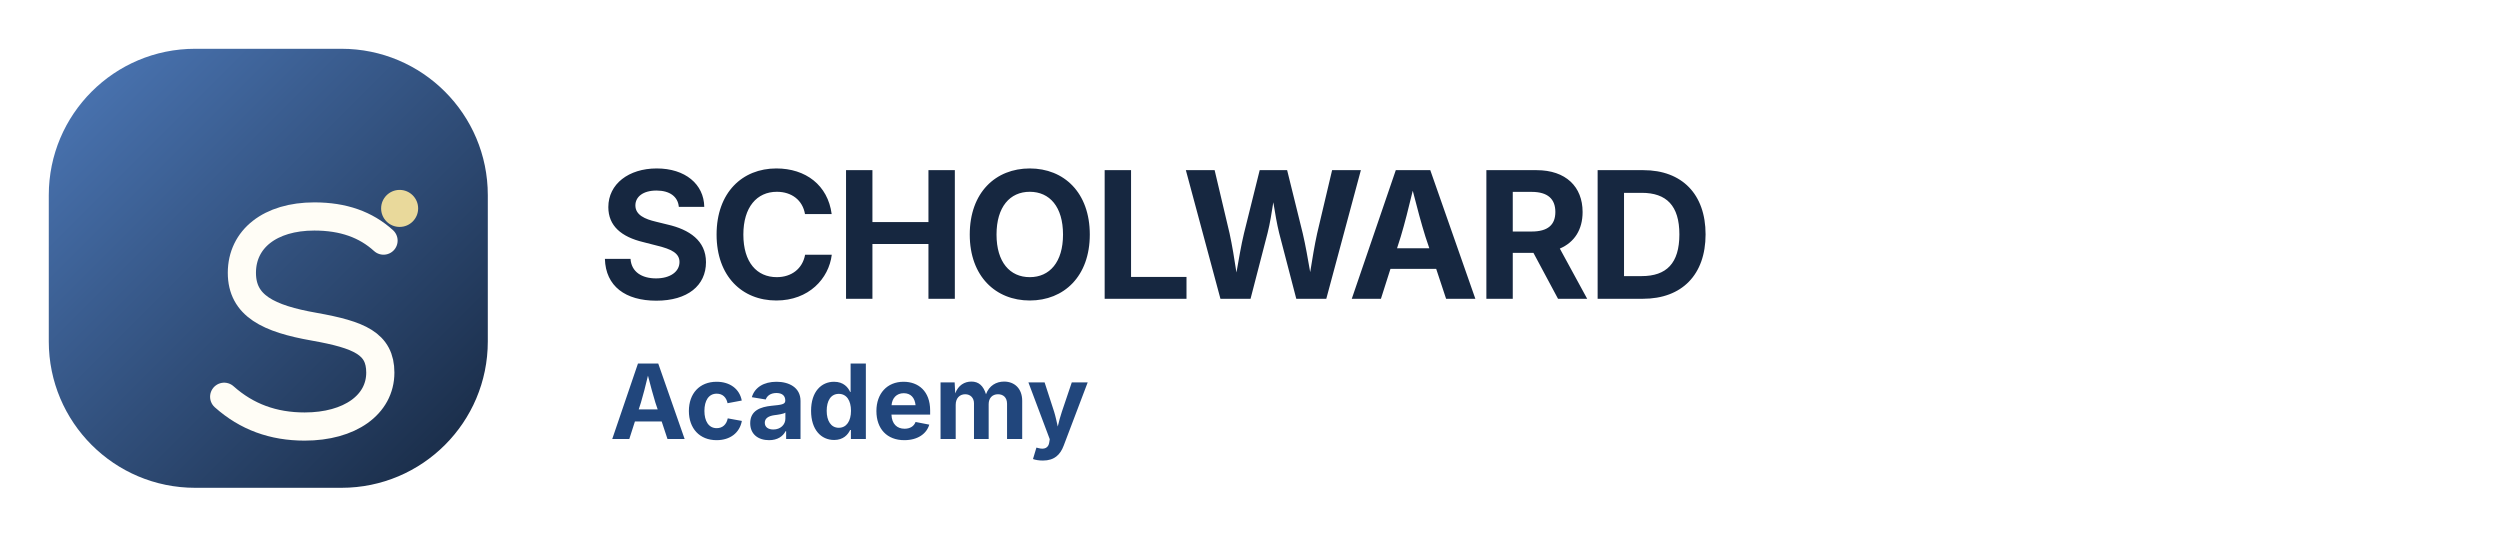
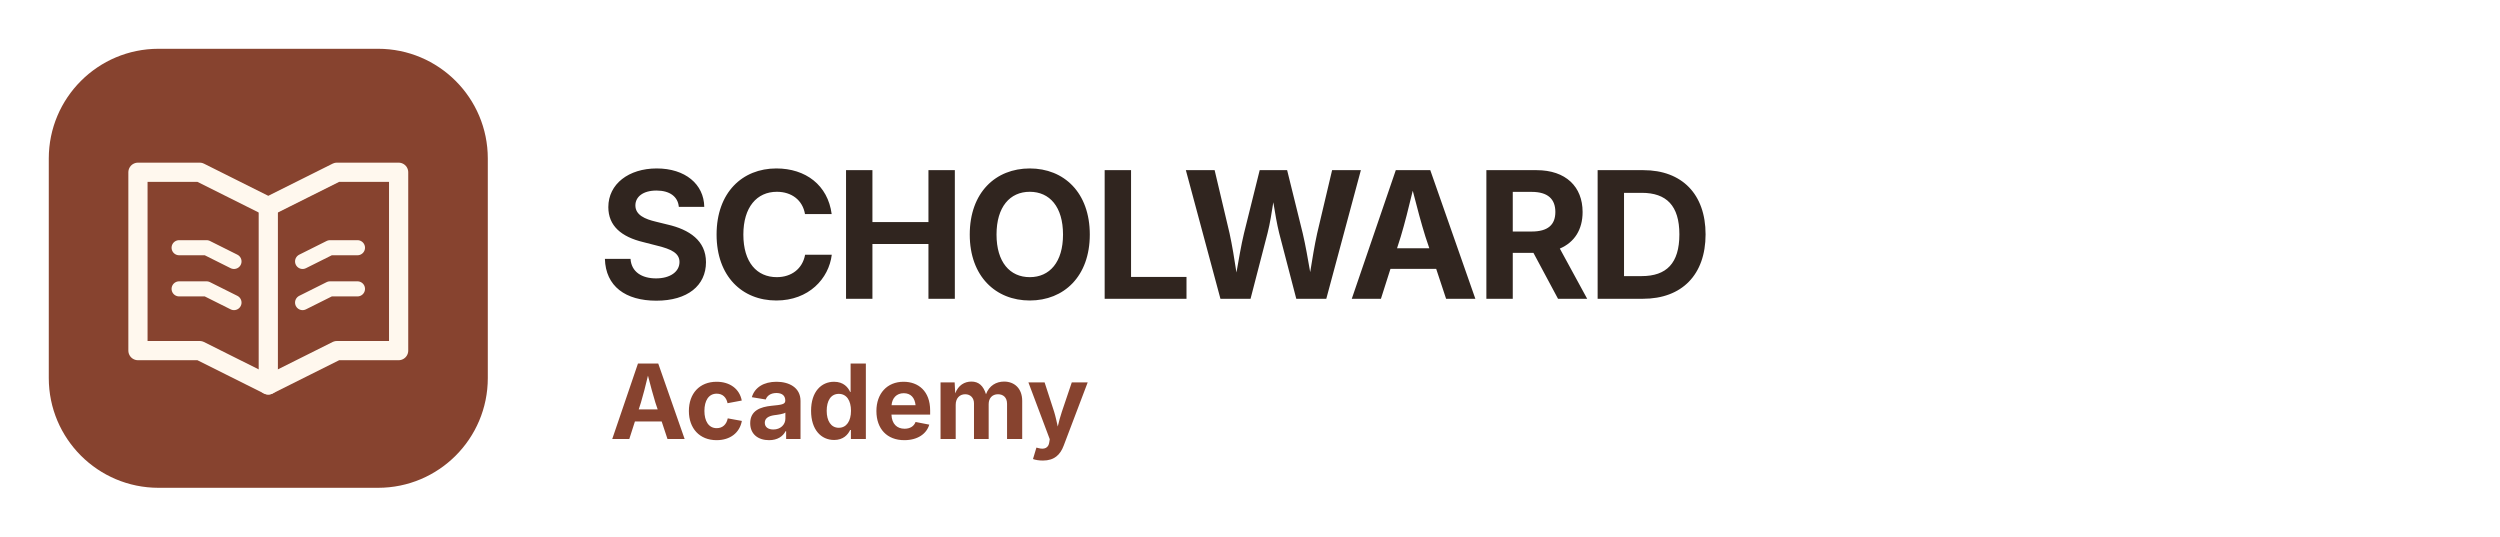
- <svg xmlns="http://www.w3.org/2000/svg" width="410" height="88" viewBox="0 0 410 88" role="img" aria-labelledby="title desc">
-   <defs>
-     <linearGradient id="brand" x1="0" y1="0" x2="1" y2="1">
-       <stop offset="0" stop-color="#4d79b9" />
-       <stop offset="1" stop-color="#162740" />
-     </linearGradient>
-   </defs>
-   <rect x="8" y="8" width="72" height="72" rx="24" fill="url(#brand)" />
-   <g transform="translate(20 19) scale(1.32)">
-     <path d="M32.5 15.5c-2.2-2-5-3-8.6-3-5.5 0-9 2.8-9 7 0 4.1 3.3 5.7 9 6.7 5.6 1 8.2 2.1 8.2 5.7 0 4-3.8 6.7-9.4 6.7-3.9 0-7.2-1.2-10-3.7" fill="none" stroke="#fffdf6" stroke-linecap="round" stroke-width="3.5" />
-     <circle cx="34.5" cy="11.5" r="2.3" fill="#e9d99b" />
+ <svg xmlns="http://www.w3.org/2000/svg" width="410" height="88" viewBox="0 0 410 88" role="img" aria-labelledby="title">
+   <g transform="translate(8 8) scale(1.125)">
+     <rect width="64" height="64" rx="16" fill="#87432f" />
+     <g fill="none" stroke="#fff8ee" stroke-linecap="round" stroke-linejoin="round">
+       <polyline points="13,18 22,18 32,23 42,18 51,18 51,44 42,44 32,49 22,44 13,44 13,18" stroke-width="2.8" />
+       <polyline points="32,23 32,49" stroke-width="2.8" />
+       <polyline points="19,29 23,29 27,31" stroke-width="2.2" />
+       <polyline points="19,35 23,35 27,37" stroke-width="2.2" />
+       <polyline points="37,31 41,29 45,29" stroke-width="2.2" />
+       <polyline points="37,37 41,35 45,35" stroke-width="2.2" />
+     </g>
  </g>
-   <text x="98" y="49" fill="#162740" font-family="Inter, Arial, sans-serif" font-size="29" font-weight="750" letter-spacing="-0.8">SCHOLWARD</text>
-   <text x="100" y="72" fill="#21467c" font-family="Inter, Arial, sans-serif" font-size="17" font-weight="700">Academy</text>
+   <text x="98" y="49" fill="#30251f" font-family="Inter, Arial, sans-serif" font-size="29" font-weight="750" letter-spacing="-0.8">SCHOLWARD</text>
+   <text x="100" y="72" fill="#87432f" font-family="Inter, Arial, sans-serif" font-size="17" font-weight="700">Academy</text>
</svg>
